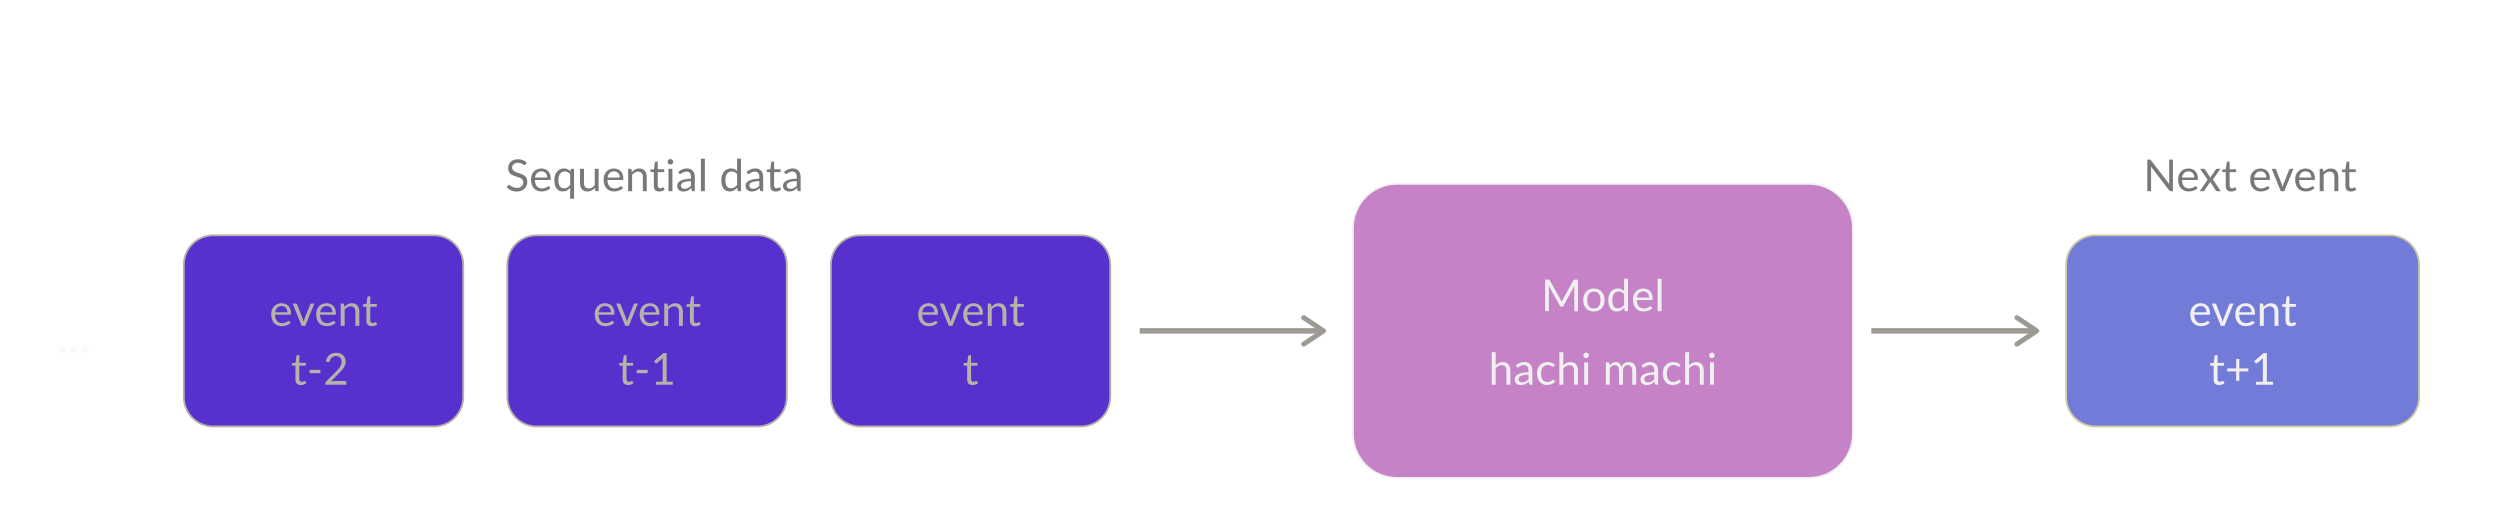
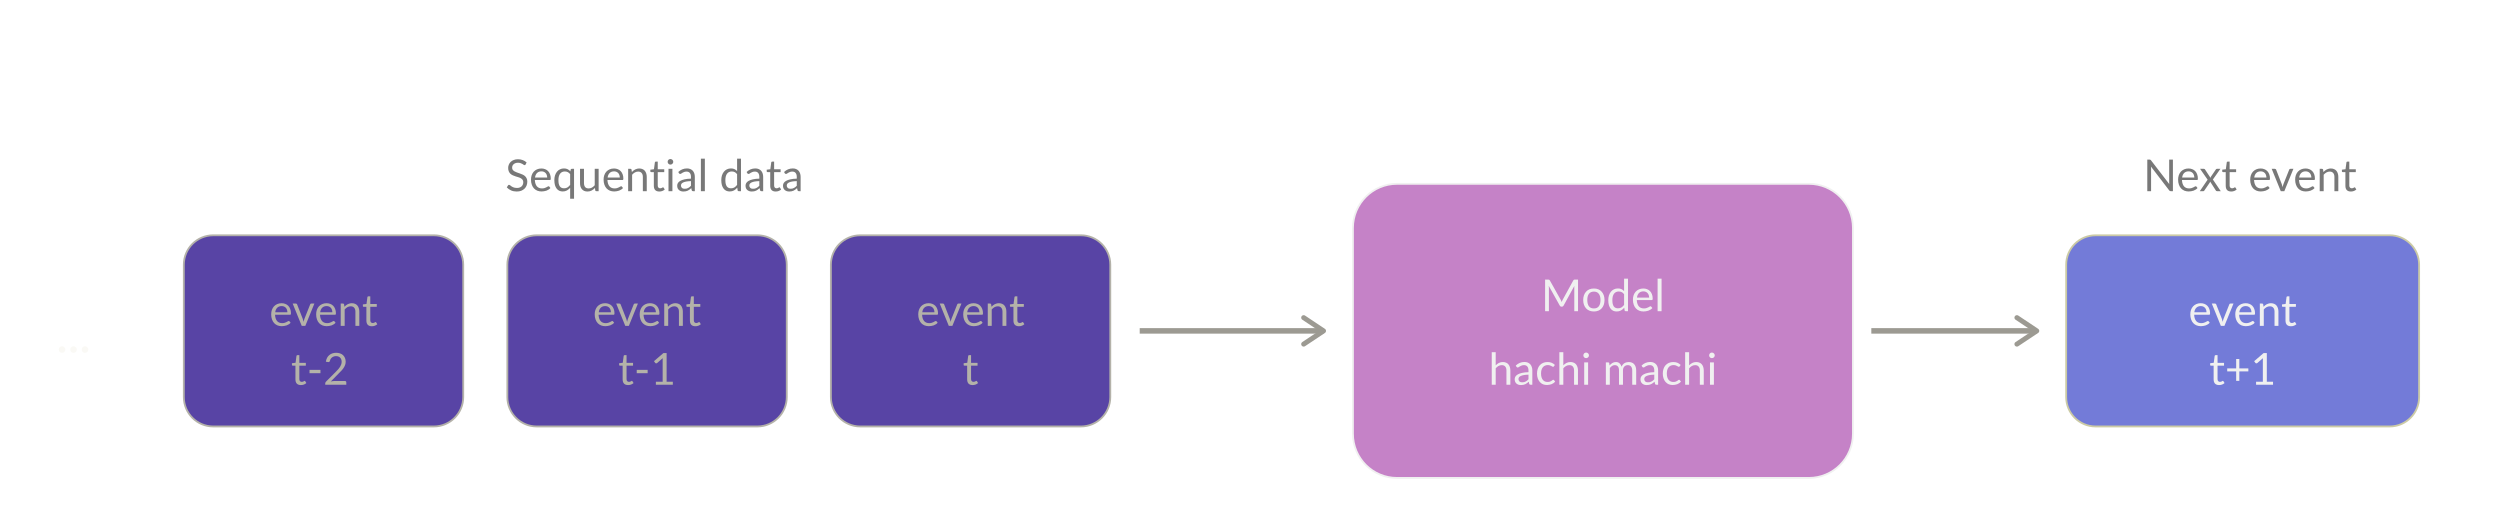
<svg xmlns="http://www.w3.org/2000/svg" width="100%" viewBox="0 0 680 140" role="img">
  <defs>
    <marker id="arrow" viewBox="0 0 10 10" refX="8" refY="5" markerWidth="6" markerHeight="6" orient="auto-start-reverse">
      <path d="M2 1L8 5L2 9" fill="none" stroke="context-stroke" stroke-width="1.5" stroke-linecap="round" stroke-linejoin="round" />
    </marker>
  </defs>
  <text x="178" y="52" text-anchor="middle" style="fill:rgb(120, 120, 120);stroke:none;color:rgb(240, 240, 240);stroke-width:1px;stroke-linecap:butt;stroke-linejoin:miter;opacity:1;font-family: Lato, 'Century Gothic', 'Gill Sans', -apple-system, sans-serif">Sequential
    data</text>
  <text x="20" y="94" text-anchor="middle" dominant-baseline="central" style="fill:rgb(250, 249, 245);stroke:none;color:rgb(240, 240, 240);stroke-width:1px;stroke-linecap:butt;stroke-linejoin:miter;opacity:1;font-family: Lato, 'Century Gothic', 'Gill Sans', -apple-system, sans-serif">···</text>
  <g style="fill:rgb(0, 0, 0);stroke:none;color:rgb(240, 240, 240);stroke-width:1px;stroke-linecap:butt;stroke-linejoin:miter;opacity:1;font-family: Lato, 'Century Gothic', 'Gill Sans', -apple-system, sans-serif">
-     <rect x="50" y="64" width="76" height="52" rx="8" stroke-width="0.5" style="fill:rgb(88, 48, 205);stroke:rgb(180, 178, 169);color:rgb(240, 240, 240);stroke-width:0.5px;stroke-linecap:butt;stroke-linejoin:miter;opacity:1;font-family: Lato, 'Century Gothic', 'Gill Sans', -apple-system, sans-serif" />
+     <rect x="50" y="64" width="76" height="52" rx="8" stroke-width="0.5" style="fill:rgb(88, 68, 165);stroke:rgb(180, 178, 169);color:rgb(240, 240, 240);stroke-width:0.5px;stroke-linecap:butt;stroke-linejoin:miter;opacity:1;font-family: Lato, 'Century Gothic', 'Gill Sans', -apple-system, sans-serif" />
    <text x="88" y="84" text-anchor="middle" dominant-baseline="central" style="fill:rgb(180, 178, 169);stroke:none;color:rgb(240, 240, 240);stroke-width:1px;stroke-linecap:butt;stroke-linejoin:miter;opacity:1;font-family: Lato, 'Century Gothic', 'Gill Sans', -apple-system, sans-serif">event</text>
    <text x="87" y="100" text-anchor="middle" dominant-baseline="central" style="fill:rgb(180, 178, 169);stroke:none;color:rgb(240, 240, 240);stroke-width:1px;stroke-linecap:butt;stroke-linejoin:miter;opacity:1;font-family: Lato, 'Century Gothic', 'Gill Sans', -apple-system, sans-serif">t-2</text>
  </g>
  <g style="fill:rgb(0, 0, 0);stroke:none;color:rgb(240, 240, 240);stroke-width:1px;stroke-linecap:butt;stroke-linejoin:miter;opacity:1;font-family: Lato, 'Century Gothic', 'Gill Sans', -apple-system, sans-serif">
-     <rect x="138" y="64" width="76" height="52" rx="8" stroke-width="0.5" style="fill:rgb(88, 48, 205);stroke:rgb(180, 178, 169);color:rgb(240, 240, 240);stroke-width:0.5px;stroke-linecap:butt;stroke-linejoin:miter;opacity:1;font-family: Lato, 'Century Gothic', 'Gill Sans', -apple-system, sans-serif" />
+     <rect x="138" y="64" width="76" height="52" rx="8" stroke-width="0.5" style="fill:rgb(88, 68, 165);stroke:rgb(180, 178, 169);color:rgb(240, 240, 240);stroke-width:0.5px;stroke-linecap:butt;stroke-linejoin:miter;opacity:1;font-family: Lato, 'Century Gothic', 'Gill Sans', -apple-system, sans-serif" />
    <text x="176" y="84" text-anchor="middle" dominant-baseline="central" style="fill:rgb(180, 178, 169);stroke:none;color:rgb(240, 240, 240);stroke-width:1px;stroke-linecap:butt;stroke-linejoin:miter;opacity:1;font-family: Lato, 'Century Gothic', 'Gill Sans', -apple-system, sans-serif">event</text>
    <text x="176" y="100" text-anchor="middle" dominant-baseline="central" style="fill:rgb(180, 178, 169);stroke:none;color:rgb(240, 240, 240);stroke-width:1px;stroke-linecap:butt;stroke-linejoin:miter;opacity:1;font-family: Lato, 'Century Gothic', 'Gill Sans', -apple-system, sans-serif">t-1</text>
  </g>
  <g style="fill:rgb(0, 0, 0);stroke:none;color:rgb(240, 240, 240);stroke-width:1px;stroke-linecap:butt;stroke-linejoin:miter;opacity:1;font-family: Lato, 'Century Gothic', 'Gill Sans', -apple-system, sans-serif">
-     <rect x="226" y="64" width="76" height="52" rx="8" stroke-width="0.5" style="fill:rgb(88, 48, 205);stroke:rgb(180, 178, 169);color:rgb(240, 240, 240);stroke-width:0.5px;stroke-linecap:butt;stroke-linejoin:miter;opacity:1;font-family: Lato, 'Century Gothic', 'Gill Sans', -apple-system, sans-serif" />
+     <rect x="226" y="64" width="76" height="52" rx="8" stroke-width="0.5" style="fill:rgb(88, 68, 165);stroke:rgb(180, 178, 169);color:rgb(240, 240, 240);stroke-width:0.5px;stroke-linecap:butt;stroke-linejoin:miter;opacity:1;font-family: Lato, 'Century Gothic', 'Gill Sans', -apple-system, sans-serif" />
    <text x="264" y="84" text-anchor="middle" dominant-baseline="central" style="fill:rgb(180, 178, 169);stroke:none;color:rgb(240, 240, 240);stroke-width:1px;stroke-linecap:butt;stroke-linejoin:miter;opacity:1;font-family: Lato, 'Century Gothic', 'Gill Sans', -apple-system, sans-serif">event</text>
    <text x="264" y="100" text-anchor="middle" dominant-baseline="central" style="fill:rgb(180, 178, 169);stroke:none;color:rgb(240, 240, 240);stroke-width:1px;stroke-linecap:butt;stroke-linejoin:miter;opacity:1;font-family: Lato, 'Century Gothic', 'Gill Sans', -apple-system, sans-serif">t</text>
  </g>
  <line x1="310" y1="90" x2="360" y2="90" marker-end="url(#arrow)" stroke-width="1.5" style="fill:none;stroke:rgb(156, 154, 146);color:rgb(240, 240, 240);stroke-width:1.5px;stroke-linecap:butt;stroke-linejoin:miter;opacity:1;font-family: Lato, 'Century Gothic', 'Gill Sans', -apple-system, sans-serif" />
  <g style="fill:rgb(0, 0, 0);stroke:none;color:rgb(240, 240, 240);stroke-width:1px;stroke-linecap:butt;stroke-linejoin:miter;opacity:1;font-family: Lato, 'Century Gothic', 'Gill Sans', -apple-system, sans-serif">
    <rect x="368" y="50" width="136" height="80" rx="12" stroke-width="0.5" style="fill:rgb(197, 130, 199);stroke:rgb(240, 240, 240);color:rgb(240, 240, 240);stroke-width:0.5px;stroke-linecap:butt;stroke-linejoin:miter;opacity:1;font-family: Lato, 'Century Gothic', 'Gill Sans', -apple-system, sans-serif" />
    <text x="436" y="80" text-anchor="middle" dominant-baseline="central" style="fill:rgb(240, 240, 240);stroke:none;color:rgb(240, 240, 240);stroke-width:1px;stroke-linecap:butt;stroke-linejoin:miter;opacity:1;font-family: Lato, 'Century Gothic', 'Gill Sans', -apple-system, sans-serif">Model</text>
    <text x="436" y="100" text-anchor="middle" dominant-baseline="central" style="fill:rgb(240, 240, 240);stroke:none;color:rgb(240, 240, 240);stroke-width:1px;stroke-linecap:butt;stroke-linejoin:miter;opacity:1;font-family: Lato, 'Century Gothic', 'Gill Sans', -apple-system, sans-serif">hachi
      machi</text>
  </g>
  <line x1="509" y1="90" x2="554" y2="90" marker-end="url(#arrow)" stroke-width="1.5" style="fill:none;stroke:rgb(156, 154, 146);color:rgb(240, 240, 240);stroke-width:1.5px;stroke-linecap:butt;stroke-linejoin:miter;opacity:1;font-family: Lato, 'Century Gothic', 'Gill Sans', -apple-system, sans-serif" />
  <text x="612" y="52" text-anchor="middle" style="fill:rgb(120, 120, 120);stroke:none;color:rgb(240, 240, 240);stroke-width:1px;stroke-linecap:butt;stroke-linejoin:miter;opacity:1;font-family: Lato, 'Century Gothic', 'Gill Sans', -apple-system, sans-serif">Next
    event</text>
  <g style="fill:rgb(0, 0, 0);stroke:none;color:rgb(240, 240, 240);stroke-width:1px;stroke-linecap:butt;stroke-linejoin:miter;opacity:1;font-family: Lato, 'Century Gothic', 'Gill Sans', -apple-system, sans-serif">
    <rect x="562" y="64" width="96" height="52" rx="8" stroke-width="0.5" style="fill:rgb(115, 123, 216);stroke:rgb(203, 202, 165);color:rgb(240, 240, 240);stroke-width:0.5px;stroke-linecap:butt;stroke-linejoin:miter;opacity:1;font-family: Lato, 'Century Gothic', 'Gill Sans', -apple-system, sans-serif" />
    <text x="610" y="84" text-anchor="middle" dominant-baseline="central" style="fill:rgb(240, 240, 240);stroke:none;color:rgb(240, 240, 240);stroke-width:1px;stroke-linecap:butt;stroke-linejoin:miter;opacity:1;font-family: Lato, 'Century Gothic', 'Gill Sans', -apple-system, sans-serif">event</text>
    <text x="610" y="100" text-anchor="middle" dominant-baseline="central" style="fill:rgb(240, 240, 240);stroke:none;color:rgb(240, 240, 240);stroke-width:1px;stroke-linecap:butt;stroke-linejoin:miter;opacity:1;font-family: Lato, 'Century Gothic', 'Gill Sans', -apple-system, sans-serif">t+1</text>
  </g>
</svg>
